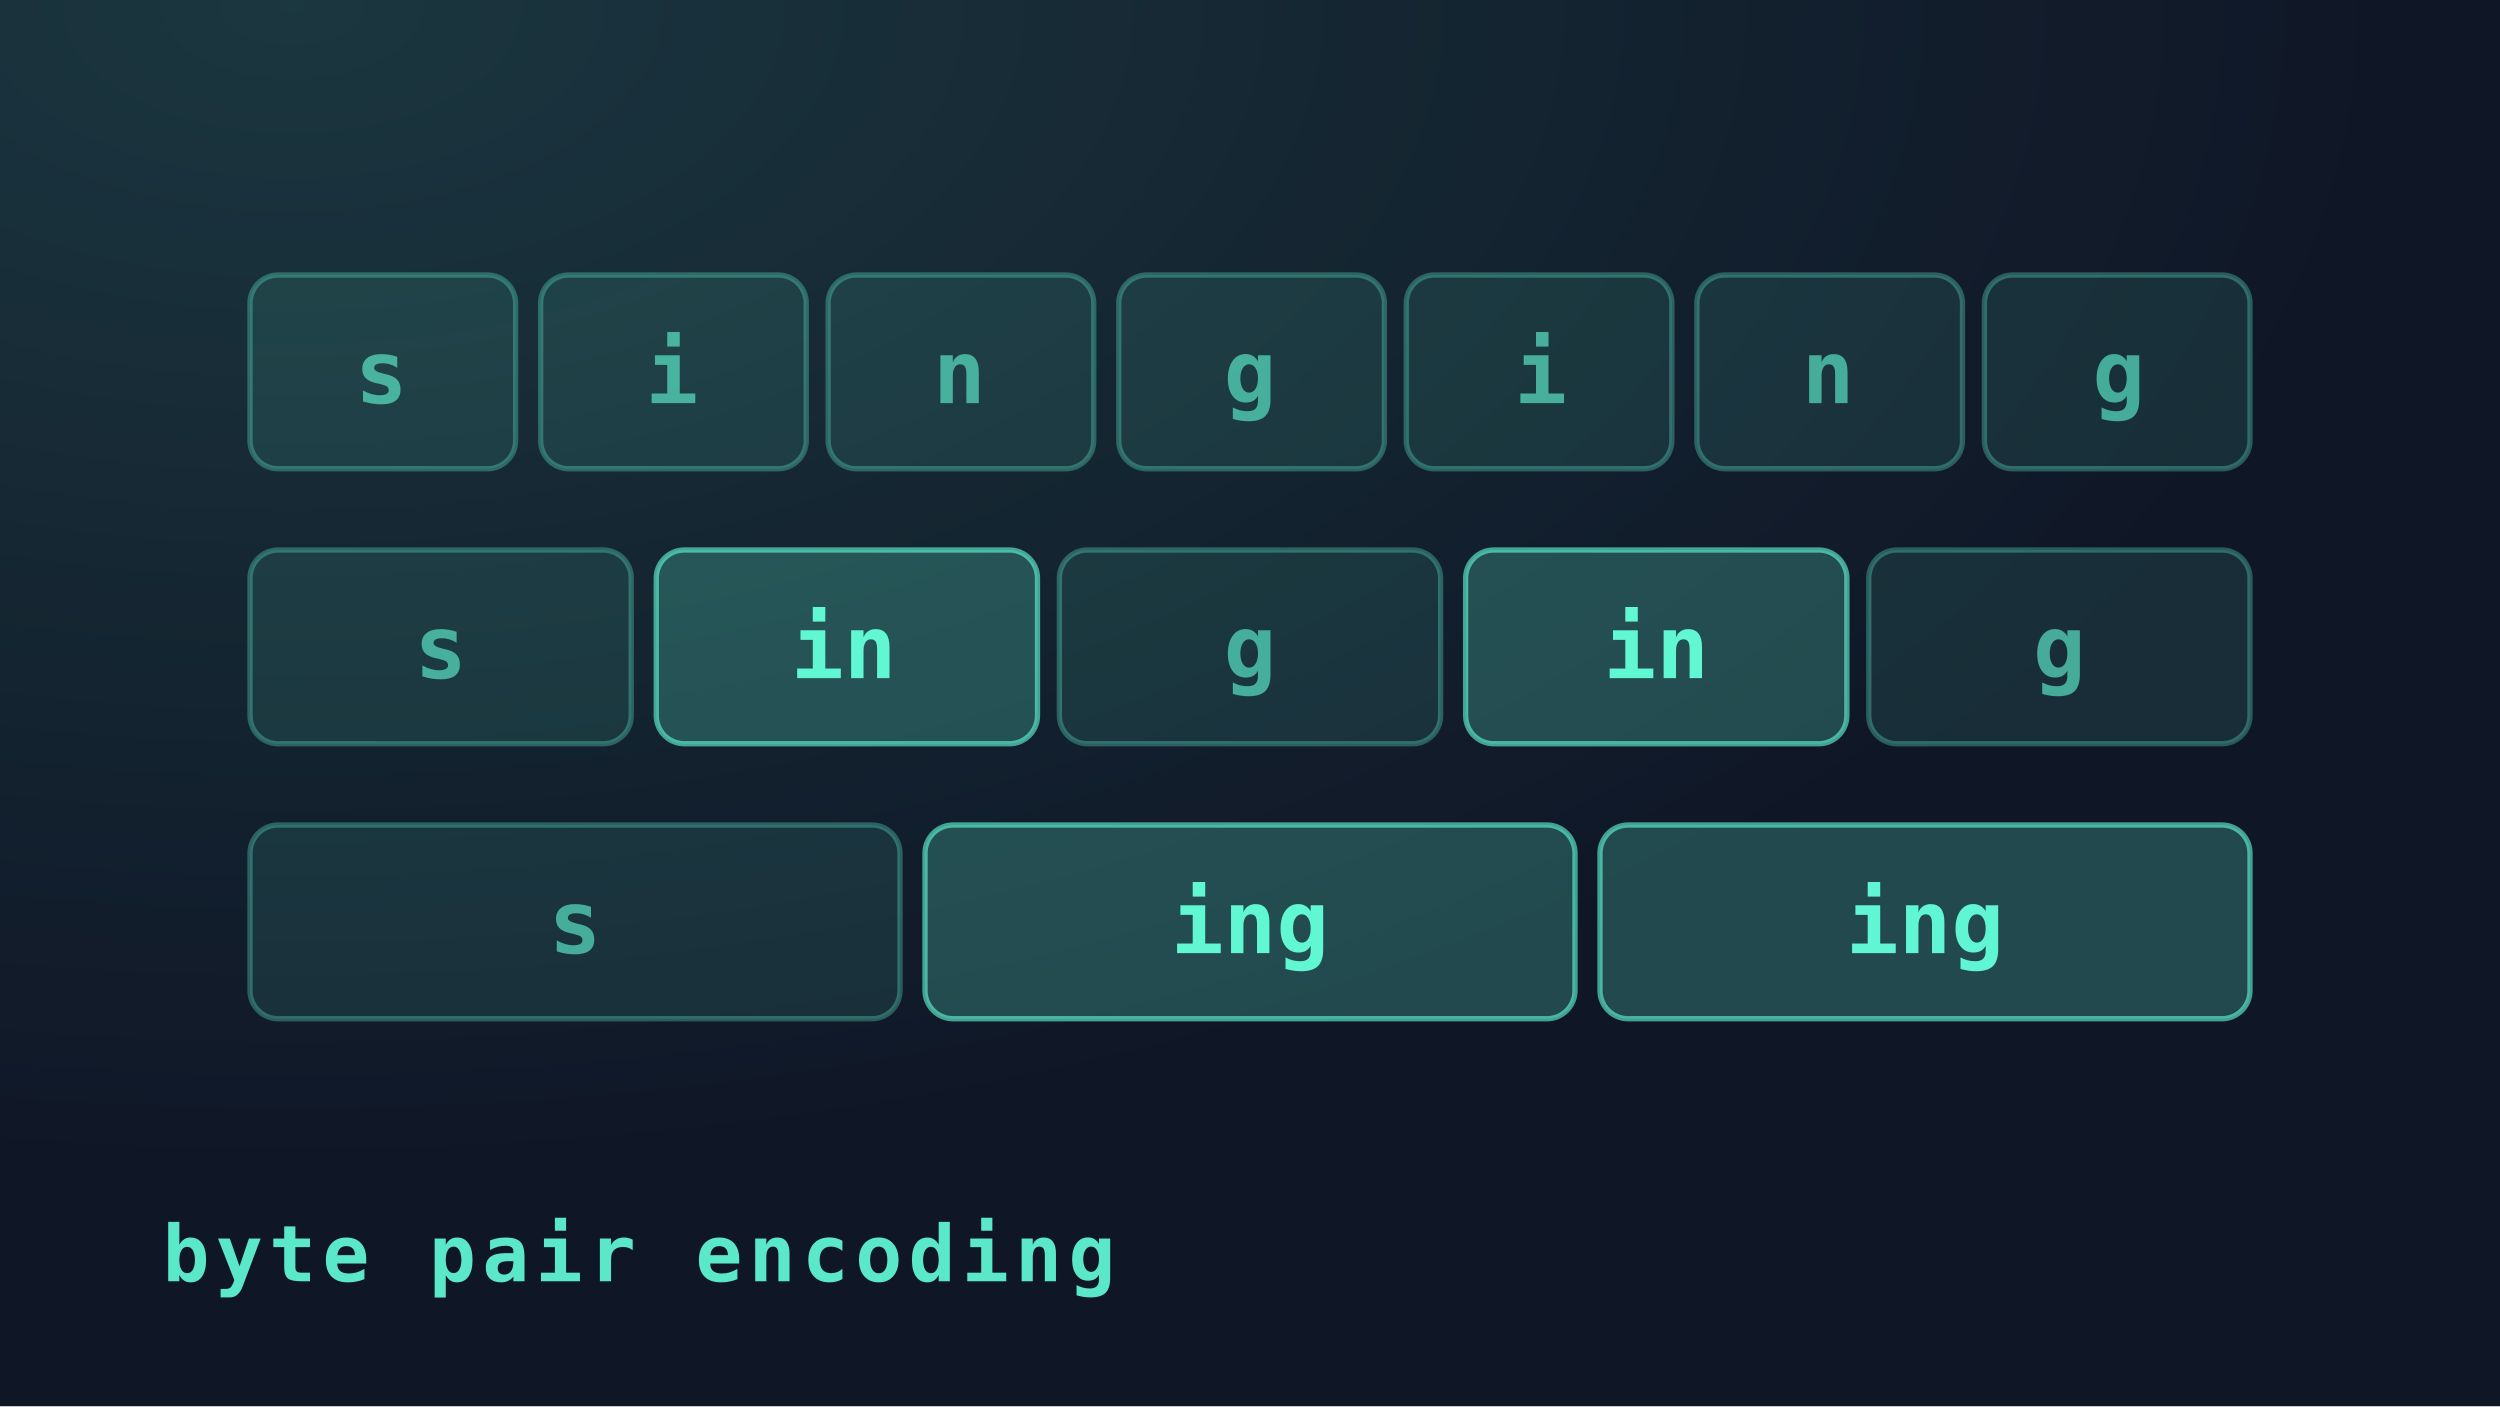
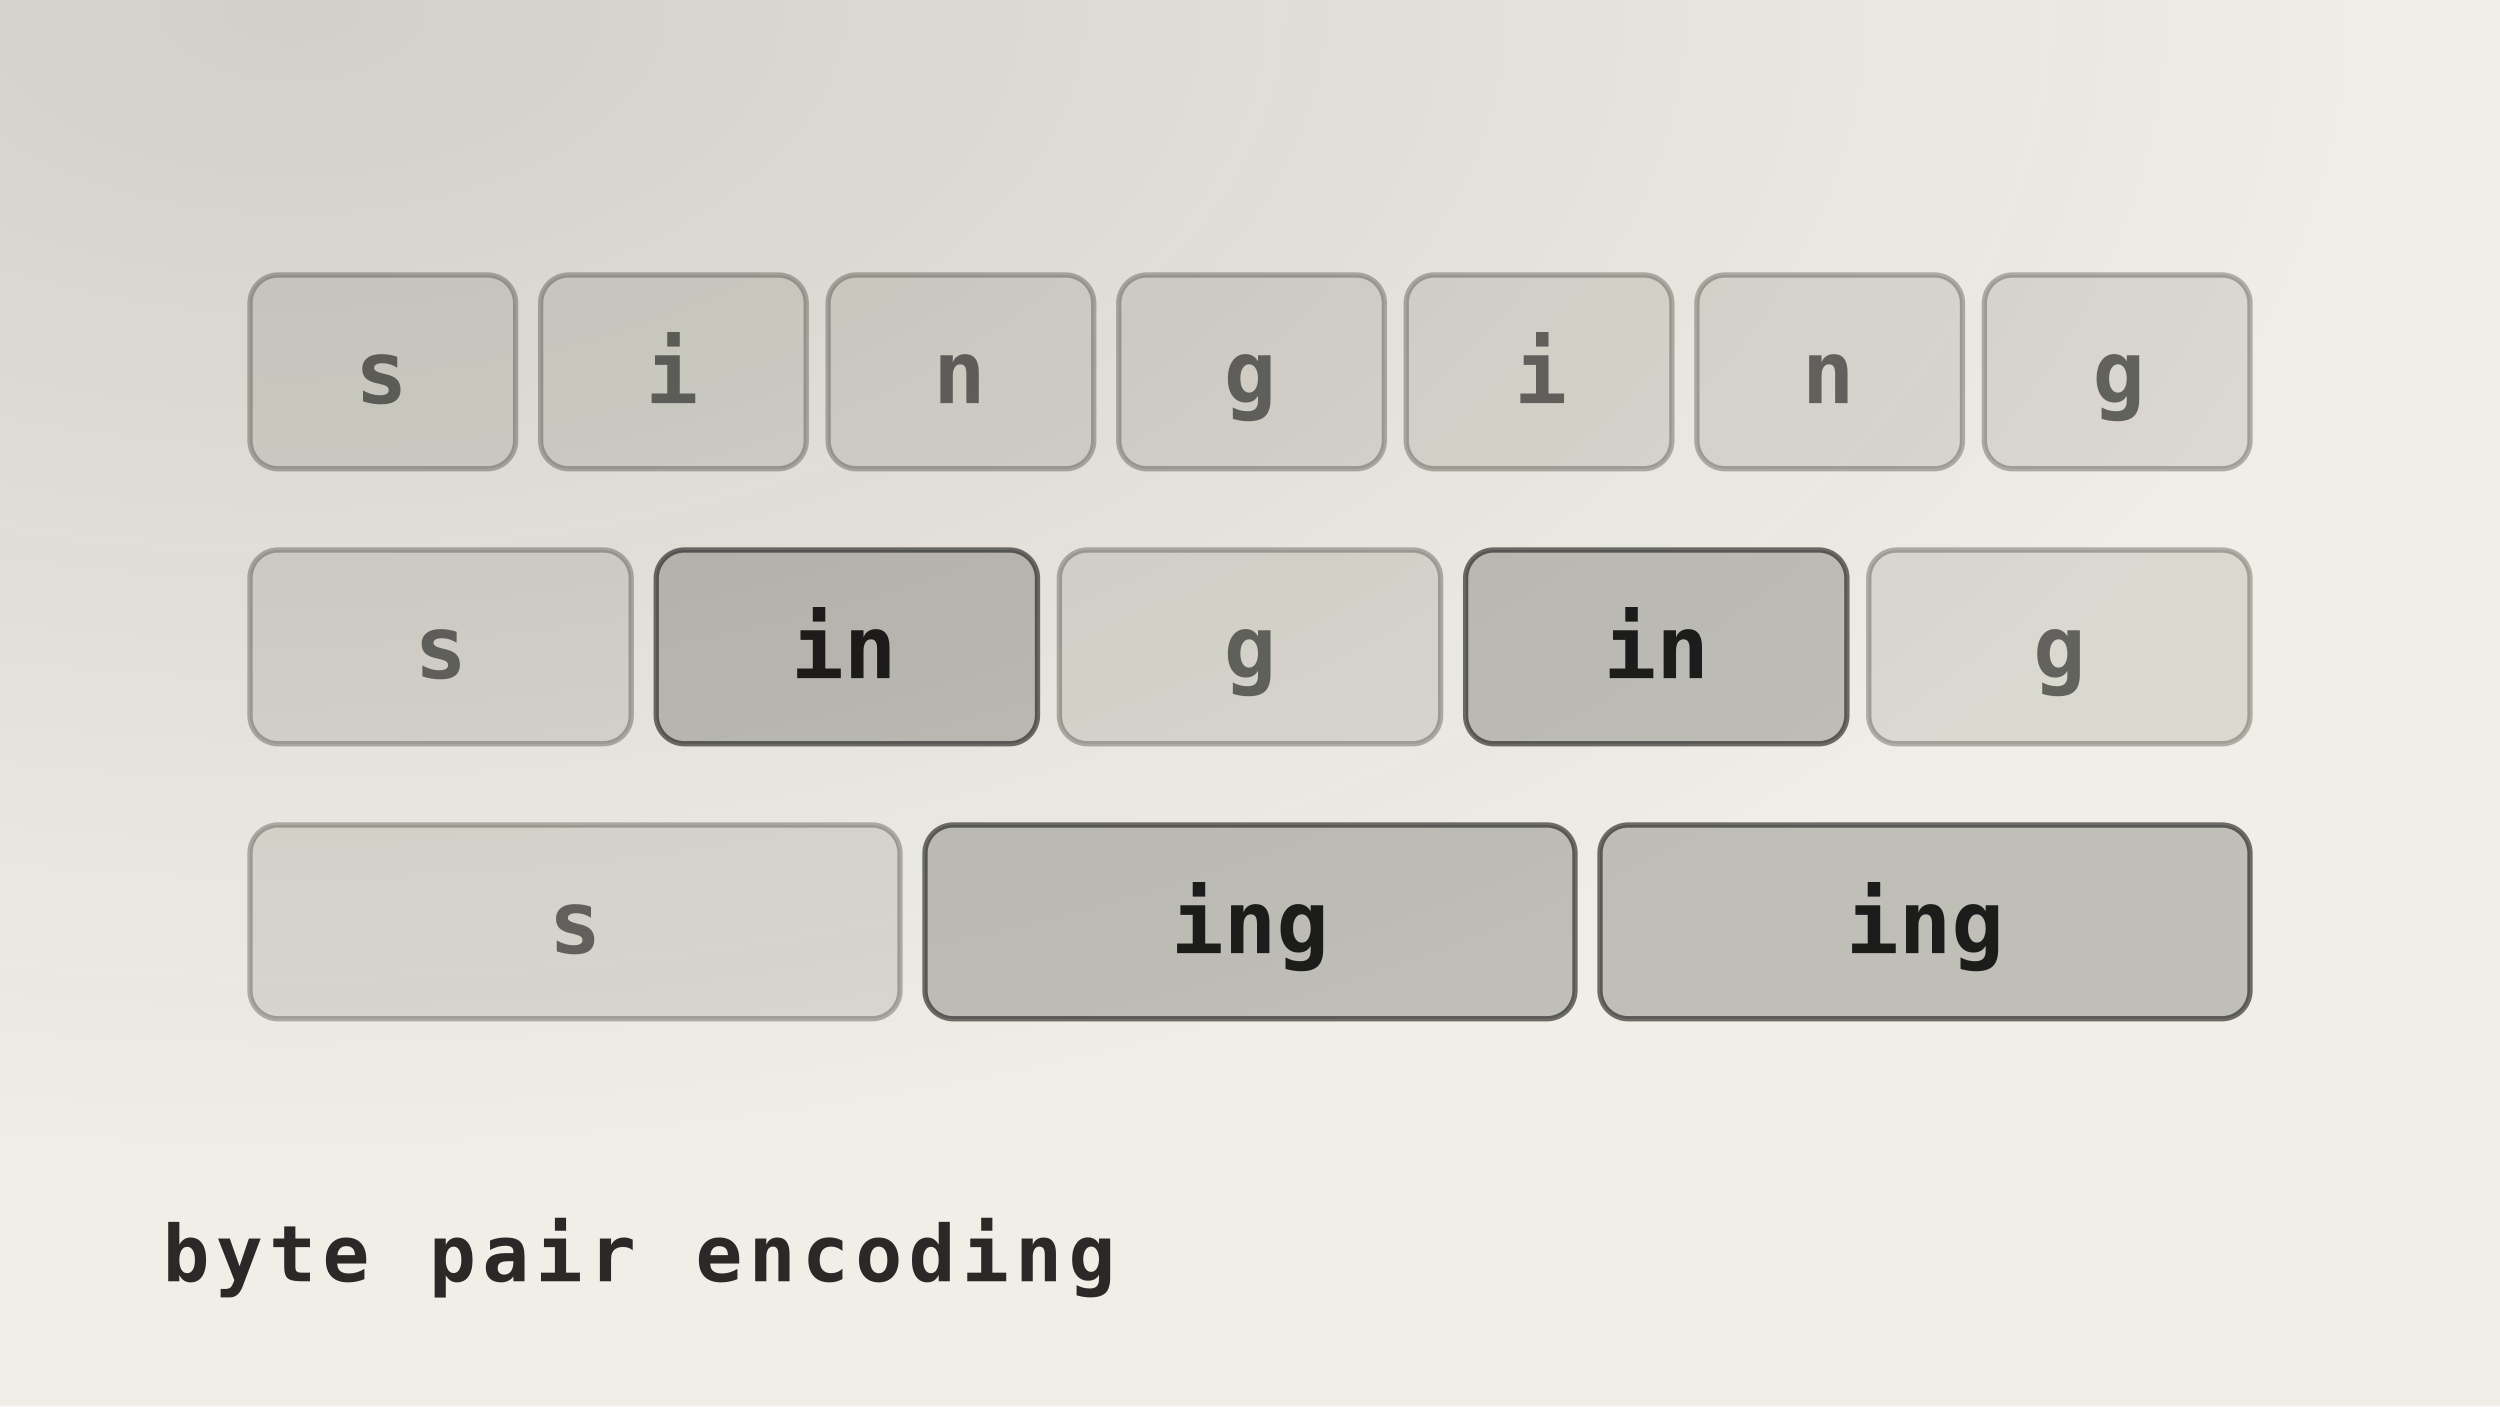
<svg xmlns="http://www.w3.org/2000/svg" viewBox="0 0 800 450" width="800" height="450" role="img" aria-label="Three rows showing the letters of a word merging into progressively larger tokens, seven cells, then five, then three.">
  <defs>
    <radialGradient id="glow" cx="12%" cy="0%" r="85%">
-       <stop offset="0%" stop-color="#64FFDA" stop-opacity="0.14" />
-       <stop offset="100%" stop-color="#64FFDA" stop-opacity="0" />
+       <stop offset="0%" stop-color="#141413" stop-opacity="0.14" />
+       <stop offset="100%" stop-color="#141413" stop-opacity="0" />
    </radialGradient>
  </defs>
-   <rect width="800" height="450" fill="#0F1626" />
+   <rect width="800" height="450" fill="#F0EEE6" />
  <rect width="800" height="450" fill="url(#glow)" />
-   <rect x="80" y="88" width="85" height="62" rx="9" fill="#64FFDA" fill-opacity="0.1" stroke="#64FFDA" stroke-opacity="0.3" stroke-width="1.7" />
-   <text x="122" y="129" text-anchor="middle" font-family="ui-monospace, SFMono-Regular, Menlo, Consolas, monospace" font-size="28" font-weight="600" fill="#64FFDA" fill-opacity="0.6">s</text>
-   <rect x="173" y="88" width="85" height="62" rx="9" fill="#64FFDA" fill-opacity="0.1" stroke="#64FFDA" stroke-opacity="0.3" stroke-width="1.7" />
-   <text x="215" y="129" text-anchor="middle" font-family="ui-monospace, SFMono-Regular, Menlo, Consolas, monospace" font-size="28" font-weight="600" fill="#64FFDA" fill-opacity="0.6">i</text>
-   <rect x="265" y="88" width="85" height="62" rx="9" fill="#64FFDA" fill-opacity="0.1" stroke="#64FFDA" stroke-opacity="0.3" stroke-width="1.7" />
-   <text x="307" y="129" text-anchor="middle" font-family="ui-monospace, SFMono-Regular, Menlo, Consolas, monospace" font-size="28" font-weight="600" fill="#64FFDA" fill-opacity="0.6">n</text>
-   <rect x="358" y="88" width="85" height="62" rx="9" fill="#64FFDA" fill-opacity="0.1" stroke="#64FFDA" stroke-opacity="0.3" stroke-width="1.7" />
-   <text x="400" y="129" text-anchor="middle" font-family="ui-monospace, SFMono-Regular, Menlo, Consolas, monospace" font-size="28" font-weight="600" fill="#64FFDA" fill-opacity="0.6">g</text>
-   <rect x="450" y="88" width="85" height="62" rx="9" fill="#64FFDA" fill-opacity="0.1" stroke="#64FFDA" stroke-opacity="0.3" stroke-width="1.7" />
-   <text x="493" y="129" text-anchor="middle" font-family="ui-monospace, SFMono-Regular, Menlo, Consolas, monospace" font-size="28" font-weight="600" fill="#64FFDA" fill-opacity="0.6">i</text>
-   <rect x="543" y="88" width="85" height="62" rx="9" fill="#64FFDA" fill-opacity="0.1" stroke="#64FFDA" stroke-opacity="0.3" stroke-width="1.7" />
-   <text x="585" y="129" text-anchor="middle" font-family="ui-monospace, SFMono-Regular, Menlo, Consolas, monospace" font-size="28" font-weight="600" fill="#64FFDA" fill-opacity="0.6">n</text>
-   <rect x="635" y="88" width="85" height="62" rx="9" fill="#64FFDA" fill-opacity="0.1" stroke="#64FFDA" stroke-opacity="0.3" stroke-width="1.7" />
-   <text x="678" y="129" text-anchor="middle" font-family="ui-monospace, SFMono-Regular, Menlo, Consolas, monospace" font-size="28" font-weight="600" fill="#64FFDA" fill-opacity="0.6">g</text>
-   <rect x="80" y="176" width="122" height="62" rx="9" fill="#64FFDA" fill-opacity="0.1" stroke="#64FFDA" stroke-opacity="0.3" stroke-width="1.7" />
-   <text x="141" y="217" text-anchor="middle" font-family="ui-monospace, SFMono-Regular, Menlo, Consolas, monospace" font-size="28" font-weight="600" fill="#64FFDA" fill-opacity="0.6">s</text>
-   <rect x="210" y="176" width="122" height="62" rx="9" fill="#64FFDA" fill-opacity="0.22" stroke="#64FFDA" stroke-opacity="0.6" stroke-width="1.7" />
-   <text x="270" y="217" text-anchor="middle" font-family="ui-monospace, SFMono-Regular, Menlo, Consolas, monospace" font-size="28" font-weight="600" fill="#64FFDA" fill-opacity="0.95">in</text>
-   <rect x="339" y="176" width="122" height="62" rx="9" fill="#64FFDA" fill-opacity="0.1" stroke="#64FFDA" stroke-opacity="0.3" stroke-width="1.7" />
-   <text x="400" y="217" text-anchor="middle" font-family="ui-monospace, SFMono-Regular, Menlo, Consolas, monospace" font-size="28" font-weight="600" fill="#64FFDA" fill-opacity="0.6">g</text>
-   <rect x="469" y="176" width="122" height="62" rx="9" fill="#64FFDA" fill-opacity="0.22" stroke="#64FFDA" stroke-opacity="0.6" stroke-width="1.7" />
-   <text x="530" y="217" text-anchor="middle" font-family="ui-monospace, SFMono-Regular, Menlo, Consolas, monospace" font-size="28" font-weight="600" fill="#64FFDA" fill-opacity="0.95">in</text>
-   <rect x="598" y="176" width="122" height="62" rx="9" fill="#64FFDA" fill-opacity="0.1" stroke="#64FFDA" stroke-opacity="0.3" stroke-width="1.7" />
-   <text x="659" y="217" text-anchor="middle" font-family="ui-monospace, SFMono-Regular, Menlo, Consolas, monospace" font-size="28" font-weight="600" fill="#64FFDA" fill-opacity="0.6">g</text>
-   <rect x="80" y="264" width="208" height="62" rx="9" fill="#64FFDA" fill-opacity="0.1" stroke="#64FFDA" stroke-opacity="0.3" stroke-width="1.7" />
-   <text x="184" y="305" text-anchor="middle" font-family="ui-monospace, SFMono-Regular, Menlo, Consolas, monospace" font-size="28" font-weight="600" fill="#64FFDA" fill-opacity="0.6">s</text>
-   <rect x="296" y="264" width="208" height="62" rx="9" fill="#64FFDA" fill-opacity="0.22" stroke="#64FFDA" stroke-opacity="0.6" stroke-width="1.7" />
-   <text x="400" y="305" text-anchor="middle" font-family="ui-monospace, SFMono-Regular, Menlo, Consolas, monospace" font-size="28" font-weight="600" fill="#64FFDA" fill-opacity="0.95">ing</text>
-   <rect x="512" y="264" width="208" height="62" rx="9" fill="#64FFDA" fill-opacity="0.22" stroke="#64FFDA" stroke-opacity="0.6" stroke-width="1.7" />
-   <text x="616" y="305" text-anchor="middle" font-family="ui-monospace, SFMono-Regular, Menlo, Consolas, monospace" font-size="28" font-weight="600" fill="#64FFDA" fill-opacity="0.95">ing</text>
-   <text x="52" y="410" font-family="ui-monospace, SFMono-Regular, Menlo, Consolas, monospace" font-size="25" font-weight="600" letter-spacing="2" fill="#64FFDA" fill-opacity="0.9">byte pair encoding</text>
+   <rect x="80" y="88" width="85" height="62" rx="9" fill="#141413" fill-opacity="0.1" stroke="#141413" stroke-opacity="0.3" stroke-width="1.7" />
+   <text x="122" y="129" text-anchor="middle" font-family="ui-monospace, SFMono-Regular, Menlo, Consolas, monospace" font-size="28" font-weight="600" fill="#141413" fill-opacity="0.6">s</text>
+   <rect x="173" y="88" width="85" height="62" rx="9" fill="#141413" fill-opacity="0.1" stroke="#141413" stroke-opacity="0.3" stroke-width="1.7" />
+   <text x="215" y="129" text-anchor="middle" font-family="ui-monospace, SFMono-Regular, Menlo, Consolas, monospace" font-size="28" font-weight="600" fill="#141413" fill-opacity="0.6">i</text>
+   <rect x="265" y="88" width="85" height="62" rx="9" fill="#141413" fill-opacity="0.1" stroke="#141413" stroke-opacity="0.3" stroke-width="1.7" />
+   <text x="307" y="129" text-anchor="middle" font-family="ui-monospace, SFMono-Regular, Menlo, Consolas, monospace" font-size="28" font-weight="600" fill="#141413" fill-opacity="0.6">n</text>
+   <rect x="358" y="88" width="85" height="62" rx="9" fill="#141413" fill-opacity="0.1" stroke="#141413" stroke-opacity="0.3" stroke-width="1.7" />
+   <text x="400" y="129" text-anchor="middle" font-family="ui-monospace, SFMono-Regular, Menlo, Consolas, monospace" font-size="28" font-weight="600" fill="#141413" fill-opacity="0.6">g</text>
+   <rect x="450" y="88" width="85" height="62" rx="9" fill="#141413" fill-opacity="0.1" stroke="#141413" stroke-opacity="0.3" stroke-width="1.7" />
+   <text x="493" y="129" text-anchor="middle" font-family="ui-monospace, SFMono-Regular, Menlo, Consolas, monospace" font-size="28" font-weight="600" fill="#141413" fill-opacity="0.6">i</text>
+   <rect x="543" y="88" width="85" height="62" rx="9" fill="#141413" fill-opacity="0.1" stroke="#141413" stroke-opacity="0.3" stroke-width="1.7" />
+   <text x="585" y="129" text-anchor="middle" font-family="ui-monospace, SFMono-Regular, Menlo, Consolas, monospace" font-size="28" font-weight="600" fill="#141413" fill-opacity="0.6">n</text>
+   <rect x="635" y="88" width="85" height="62" rx="9" fill="#141413" fill-opacity="0.1" stroke="#141413" stroke-opacity="0.3" stroke-width="1.7" />
+   <text x="678" y="129" text-anchor="middle" font-family="ui-monospace, SFMono-Regular, Menlo, Consolas, monospace" font-size="28" font-weight="600" fill="#141413" fill-opacity="0.6">g</text>
+   <rect x="80" y="176" width="122" height="62" rx="9" fill="#141413" fill-opacity="0.1" stroke="#141413" stroke-opacity="0.3" stroke-width="1.7" />
+   <text x="141" y="217" text-anchor="middle" font-family="ui-monospace, SFMono-Regular, Menlo, Consolas, monospace" font-size="28" font-weight="600" fill="#141413" fill-opacity="0.6">s</text>
+   <rect x="210" y="176" width="122" height="62" rx="9" fill="#141413" fill-opacity="0.22" stroke="#141413" stroke-opacity="0.6" stroke-width="1.7" />
+   <text x="270" y="217" text-anchor="middle" font-family="ui-monospace, SFMono-Regular, Menlo, Consolas, monospace" font-size="28" font-weight="600" fill="#141413" fill-opacity="0.95">in</text>
+   <rect x="339" y="176" width="122" height="62" rx="9" fill="#141413" fill-opacity="0.1" stroke="#141413" stroke-opacity="0.3" stroke-width="1.7" />
+   <text x="400" y="217" text-anchor="middle" font-family="ui-monospace, SFMono-Regular, Menlo, Consolas, monospace" font-size="28" font-weight="600" fill="#141413" fill-opacity="0.6">g</text>
+   <rect x="469" y="176" width="122" height="62" rx="9" fill="#141413" fill-opacity="0.22" stroke="#141413" stroke-opacity="0.6" stroke-width="1.7" />
+   <text x="530" y="217" text-anchor="middle" font-family="ui-monospace, SFMono-Regular, Menlo, Consolas, monospace" font-size="28" font-weight="600" fill="#141413" fill-opacity="0.95">in</text>
+   <rect x="598" y="176" width="122" height="62" rx="9" fill="#141413" fill-opacity="0.1" stroke="#141413" stroke-opacity="0.3" stroke-width="1.7" />
+   <text x="659" y="217" text-anchor="middle" font-family="ui-monospace, SFMono-Regular, Menlo, Consolas, monospace" font-size="28" font-weight="600" fill="#141413" fill-opacity="0.6">g</text>
+   <rect x="80" y="264" width="208" height="62" rx="9" fill="#141413" fill-opacity="0.1" stroke="#141413" stroke-opacity="0.3" stroke-width="1.7" />
+   <text x="184" y="305" text-anchor="middle" font-family="ui-monospace, SFMono-Regular, Menlo, Consolas, monospace" font-size="28" font-weight="600" fill="#141413" fill-opacity="0.6">s</text>
+   <rect x="296" y="264" width="208" height="62" rx="9" fill="#141413" fill-opacity="0.22" stroke="#141413" stroke-opacity="0.6" stroke-width="1.7" />
+   <text x="400" y="305" text-anchor="middle" font-family="ui-monospace, SFMono-Regular, Menlo, Consolas, monospace" font-size="28" font-weight="600" fill="#141413" fill-opacity="0.95">ing</text>
+   <rect x="512" y="264" width="208" height="62" rx="9" fill="#141413" fill-opacity="0.22" stroke="#141413" stroke-opacity="0.6" stroke-width="1.7" />
+   <text x="616" y="305" text-anchor="middle" font-family="ui-monospace, SFMono-Regular, Menlo, Consolas, monospace" font-size="28" font-weight="600" fill="#141413" fill-opacity="0.95">ing</text>
+   <text x="52" y="410" font-family="ui-monospace, SFMono-Regular, Menlo, Consolas, monospace" font-size="25" font-weight="600" letter-spacing="2" fill="#141413" fill-opacity="0.9">byte pair encoding</text>
</svg>
